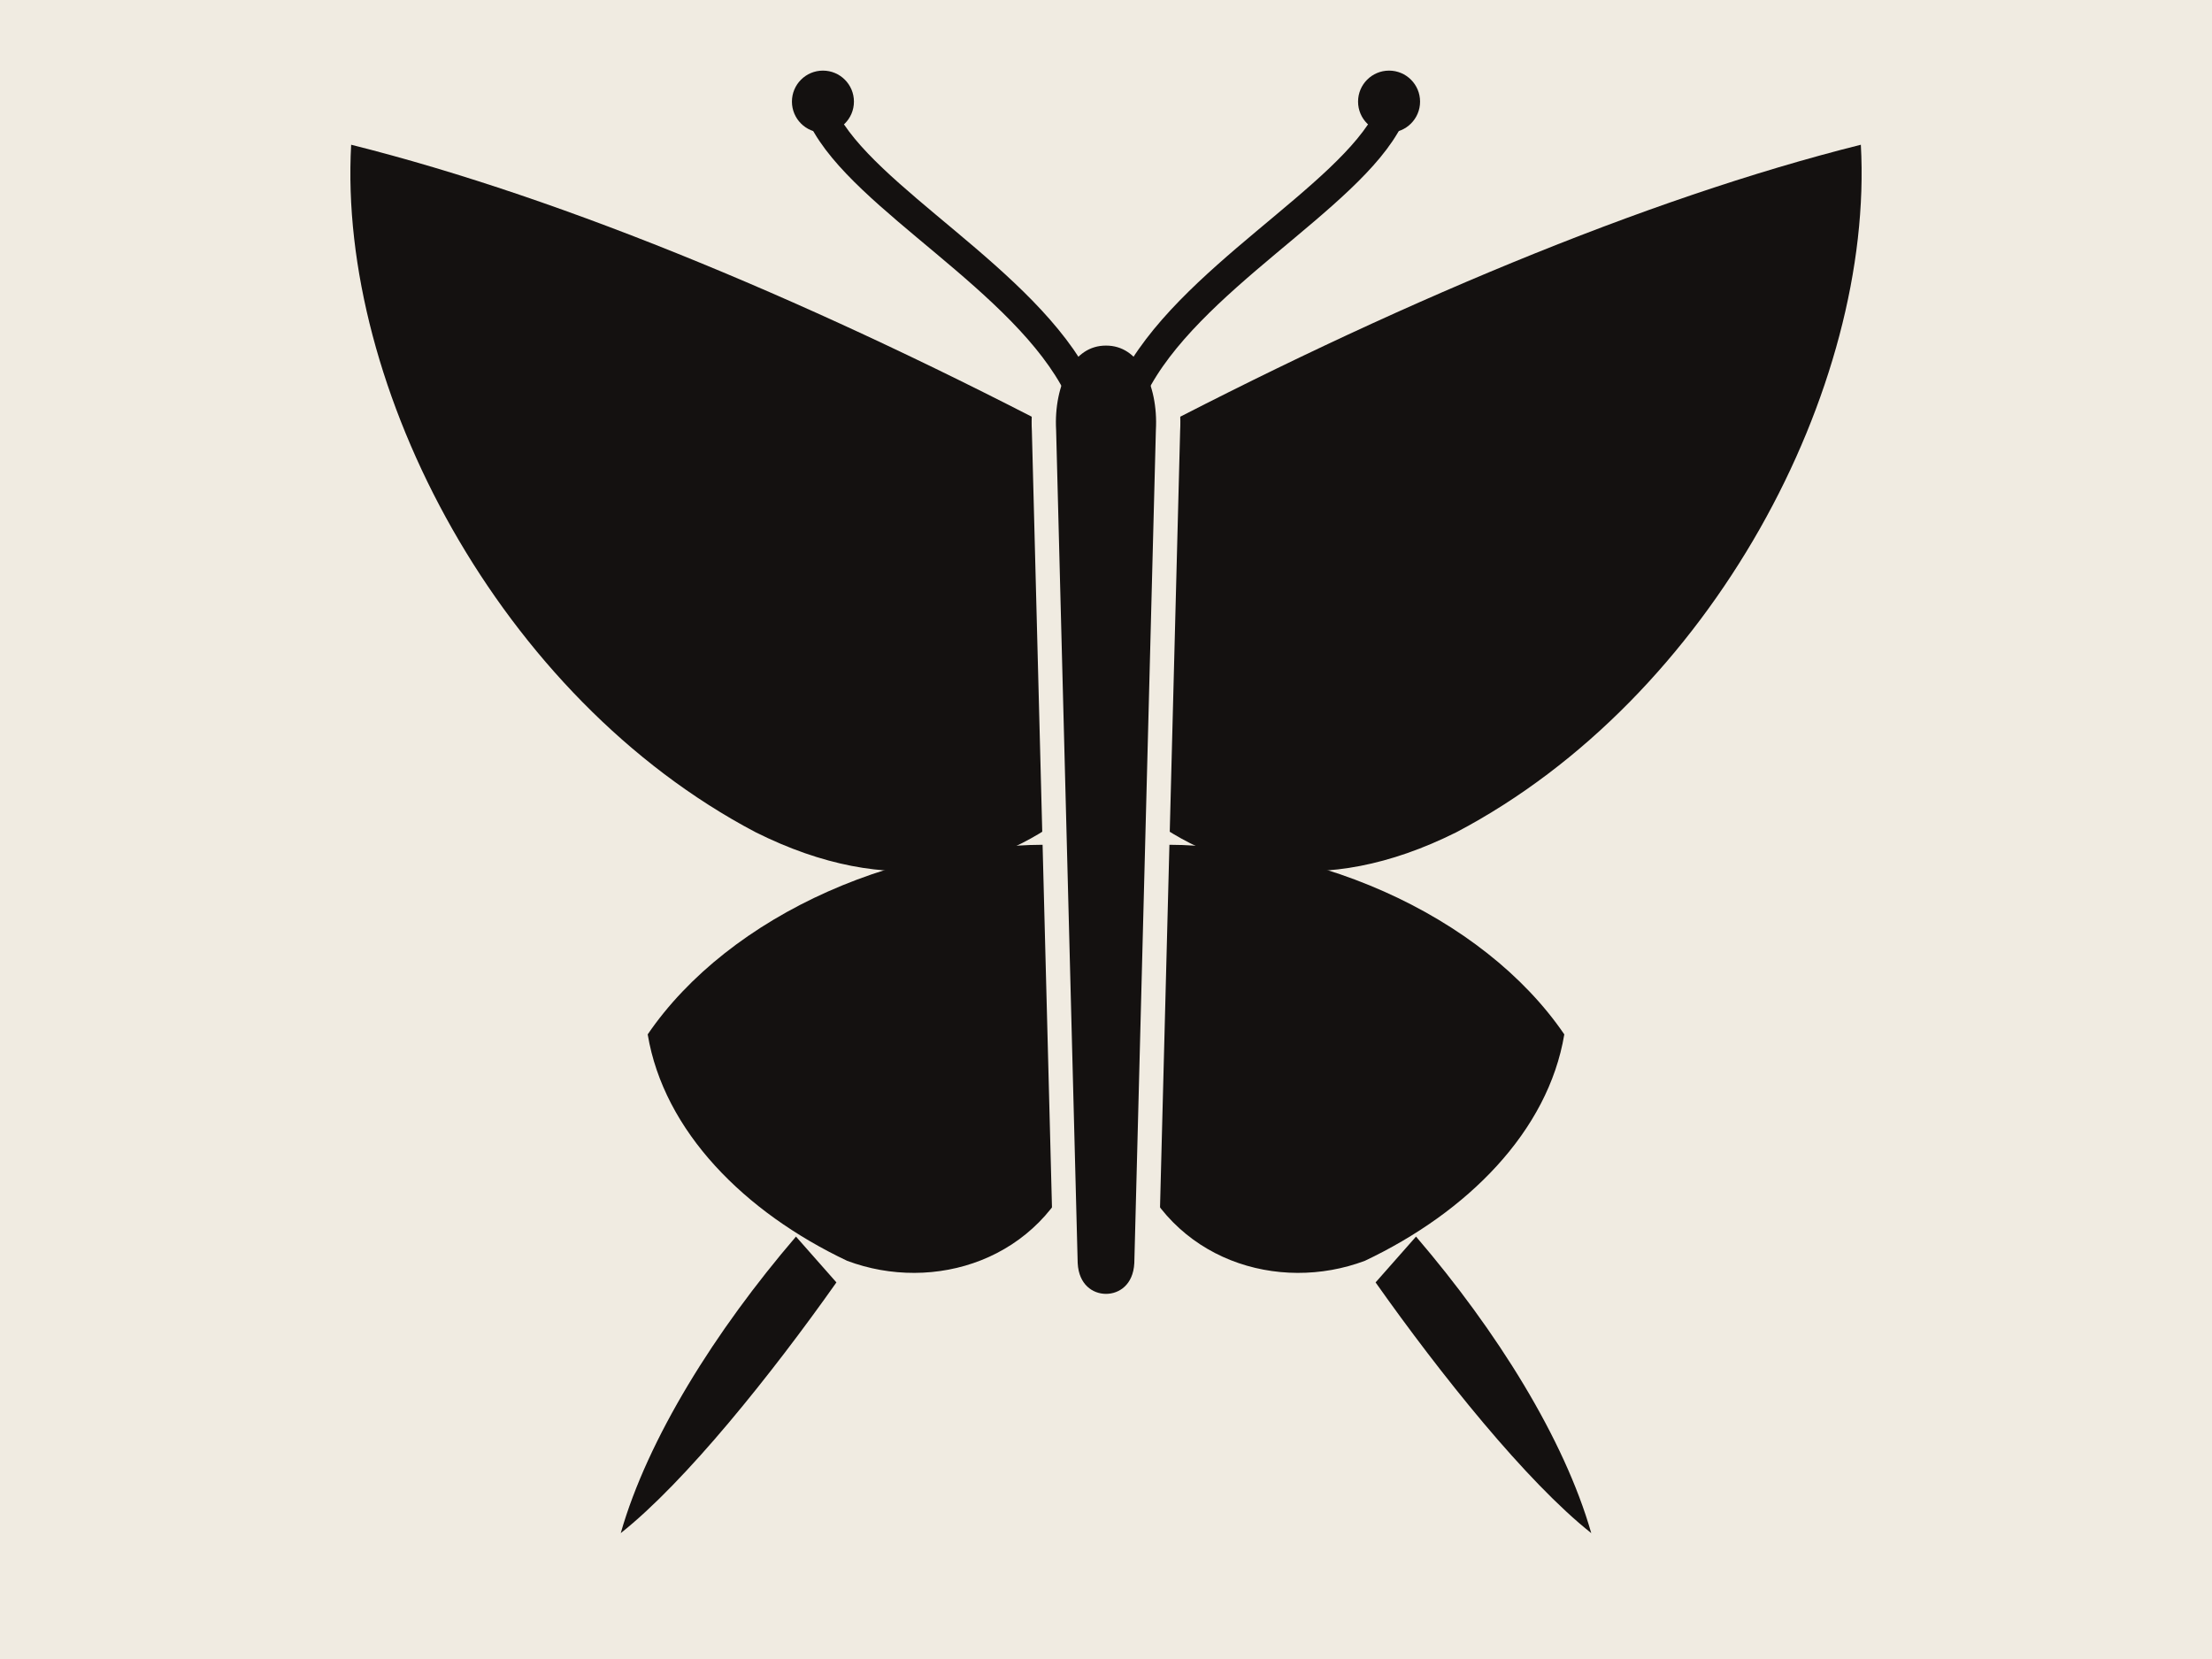
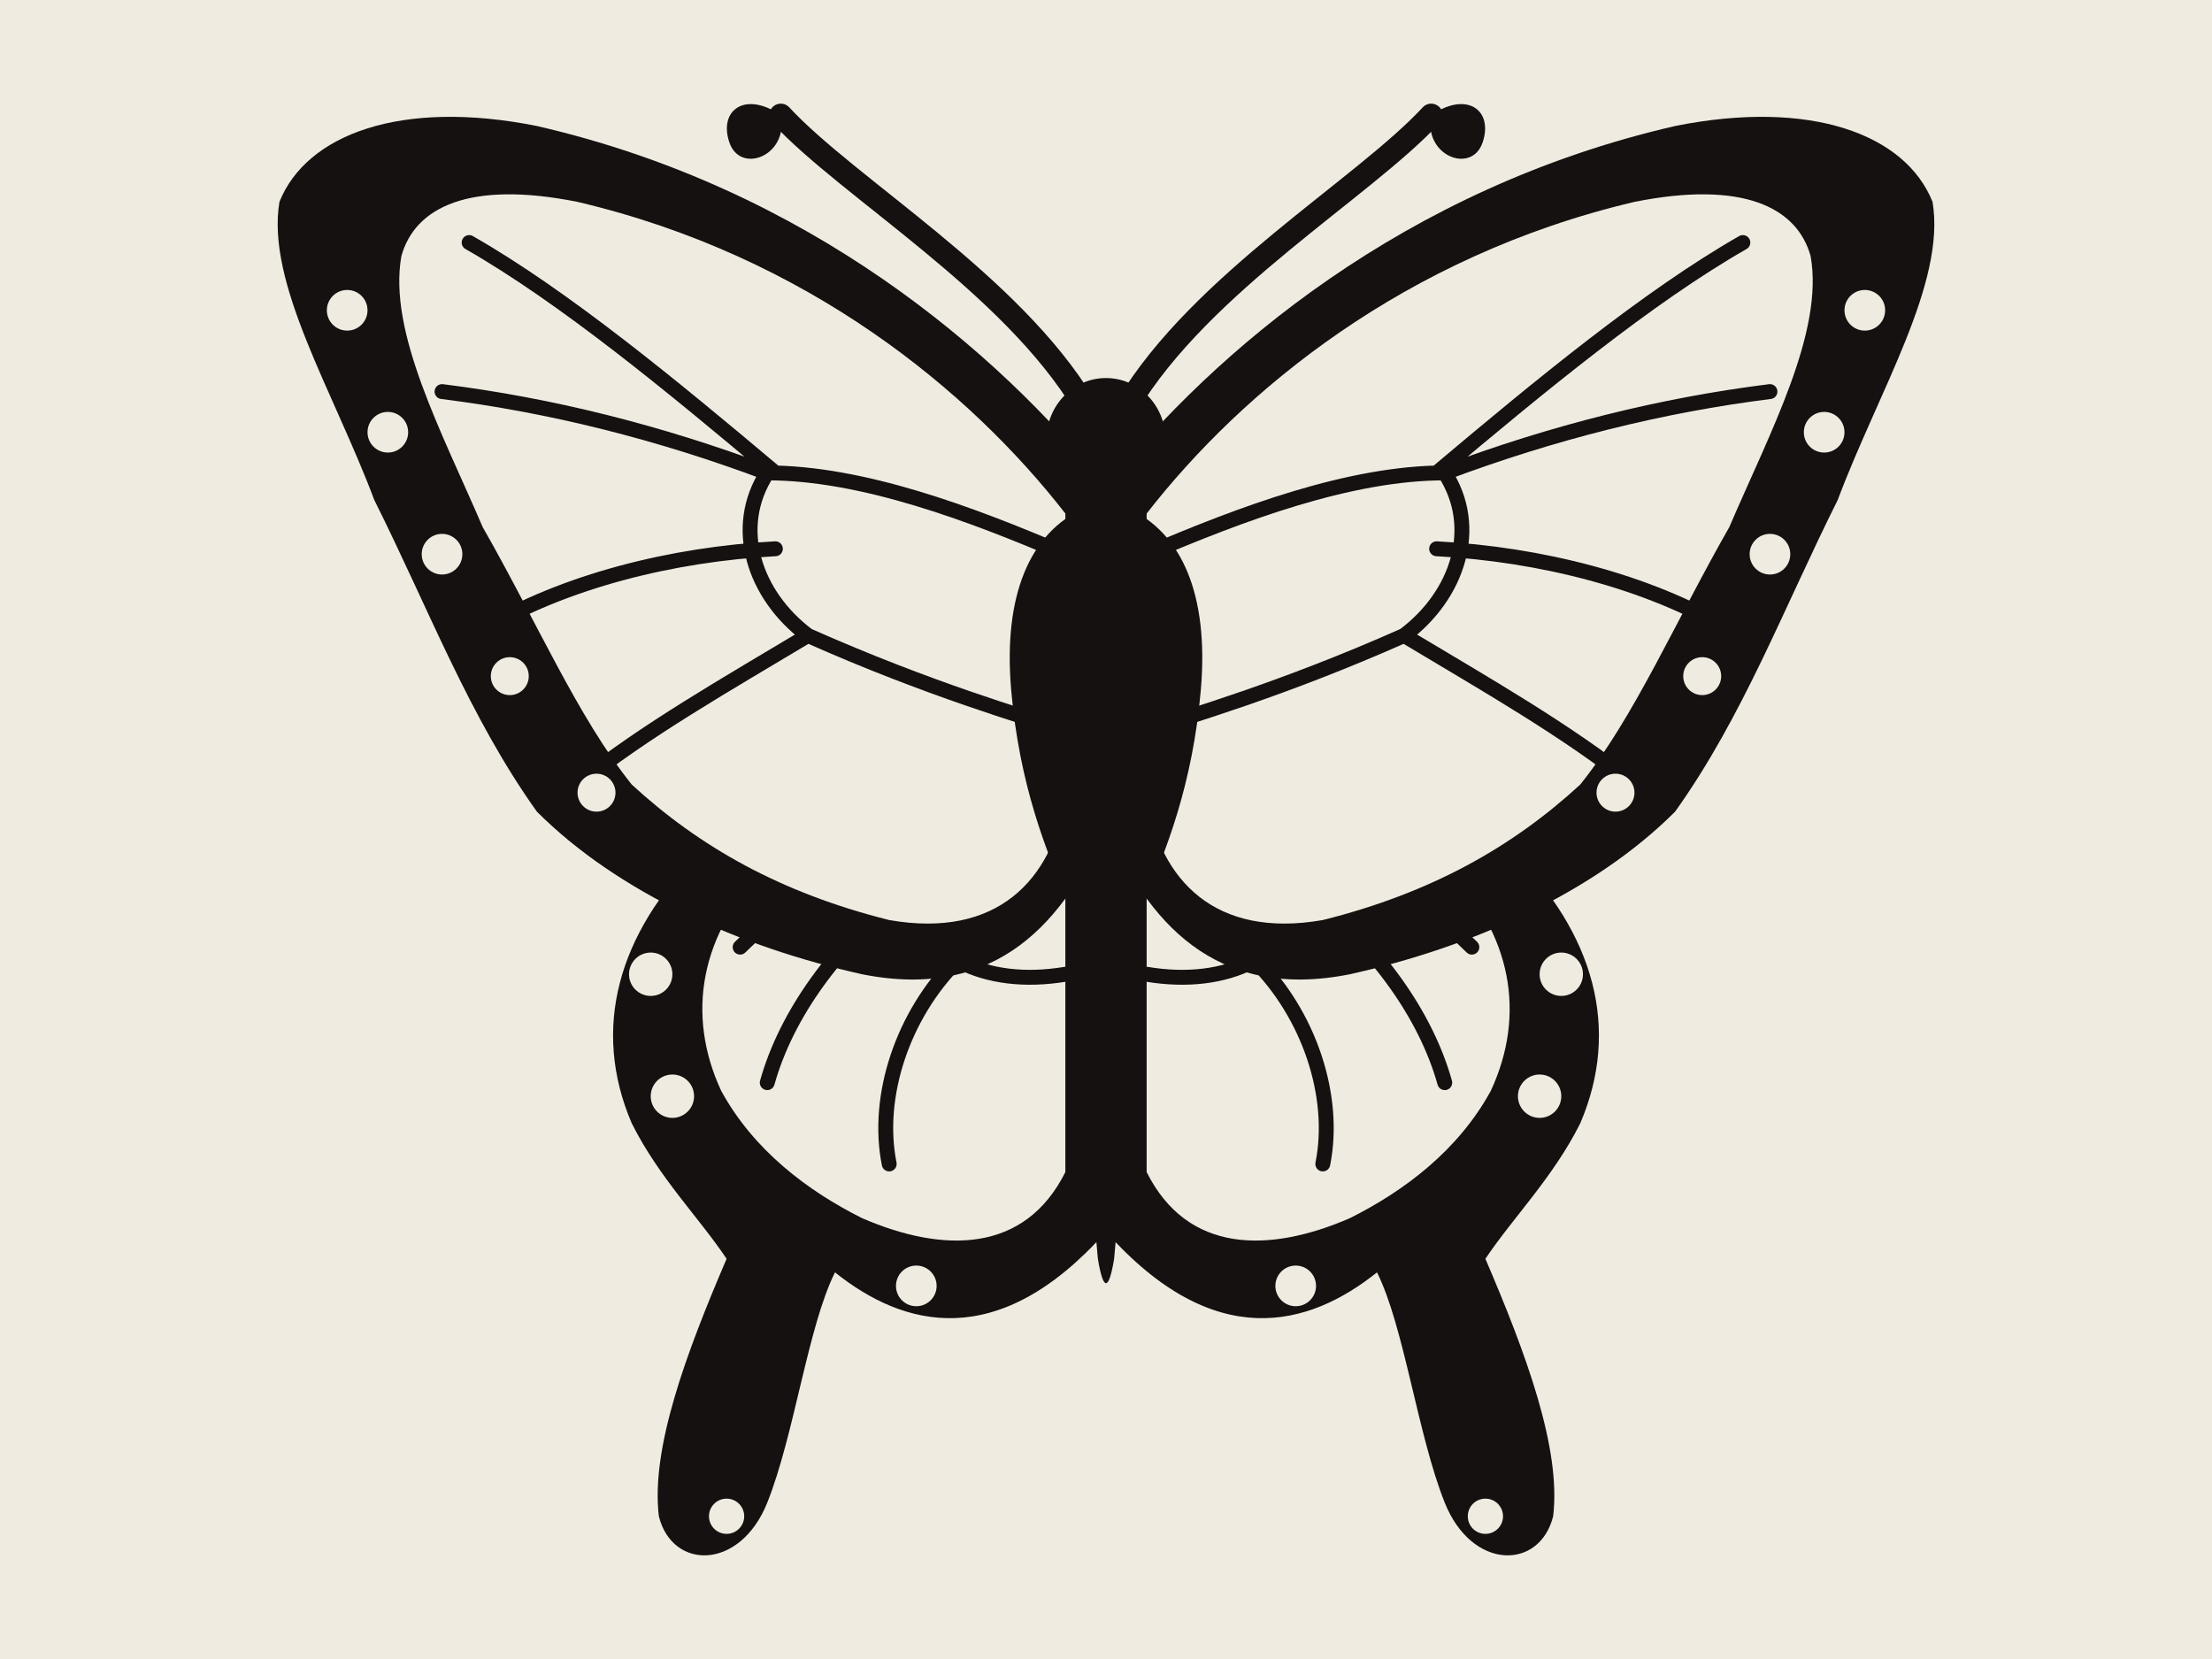
<svg xmlns="http://www.w3.org/2000/svg" viewBox="0 0 64 48" width="256" height="192" role="img" aria-label="Papilionid butterfly, archetype plate">
  <rect width="64" height="48" fill="#f0ebe1" />
-   <g transform="translate(32 24) scale(0.78) translate(-32 -34.4)">
-     <g fill="#141110">
+   <g transform="translate(32 24) scale(0.7841) translate(-32 -31.1589)">
+     <g>
      <g>
-         <path d="M33 20 C42.5 15 52 11 60 9 C60.5 18 54.5 29.5 45 34.5 C40 37 36 36 33 33.5 Z" />
-         <path d="M33 35 C39.5 34.6 46 37.6 49 42 C48.4 45.6 45.4 48.6 41.6 50.4 C38.4 51.6 34.4 50.4 33 46.6 Z" />
-         <path d="M43.5 49.5 C46.5 53 49 57 50 60.5 C47.6 58.6 44.4 54.6 42 51.2 Z" />
+         <path d="M 32 26 C 37.5 26, 43 28.5, 47 32 C 50 35, 51 38.5, 49.5 42 C 48.5 44, 47 45.5, 46 47 C 47.5 50.5, 48.8 54, 48.5 56.5 C 48 58.5, 45.5 58.5, 44.5 56 C 43.5 53.5, 43 49.5, 42 47.5 C 39.5 49.5, 36 50.5, 32 46 Z" fill="#141110" />
+         <path d="M 33.5 27.5 C 37.5 27.5, 41.5 29.8, 44.5 32.5 C 47 35, 47.5 38, 46.2 40.8 C 45 43, 43 44.5, 41 45.5 C 38 46.8, 35 46.8, 33.5 43.8 Z" fill="#f0ebe1" />
+         <path d="M 33.5 29 C 36 29.5, 38.5 31.2, 39.5 33.5 C 38.8 35.8, 36.5 37, 33.5 36.5 M 38.8 32 C 41.5 32.5, 43.8 33.8, 45.5 35.5 M 39.5 33.5 C 42 35.5, 43.8 38, 44.5 40.5 M 37.5 36 C 39.5 38, 40.5 41, 40 43.5" fill="none" stroke="#141110" stroke-width="0.55" stroke-linecap="round" />
+         <circle cx="48.8" cy="36.5" r="0.8" fill="#f0ebe1" />
+         <circle cx="48" cy="41" r="0.8" fill="#f0ebe1" />
+         <circle cx="46" cy="56.5" r="0.65" fill="#f0ebe1" />
+         <circle cx="39" cy="48" r="0.75" fill="#f0ebe1" />
+         <path d="M 32 18.5 C 36 13.5, 43 7.5, 53 5.2 C 58 4.2, 61.5 5.5, 62.5 8 C 63 11, 60.5 15, 59 19 C 57 23, 55.5 27, 53 30.5 C 50 33.5, 45.5 35.5, 41 36.5 C 36 37.5, 33.5 34.5, 32 31 Z" fill="#141110" />
+         <path d="M 33.5 19.5 C 37 15, 43 10, 51.5 8 C 55.5 7.2, 57.5 8.2, 58 10 C 58.5 12.8, 56.5 16.5, 55 20 C 53 23.5, 51.5 27, 49.5 29.5 C 47 31.8, 44 33.5, 40 34.5 C 36 35.2, 34 33, 33.5 30 Z" fill="#f0ebe1" />
+         <path d="M 33.5 21 C 37 19.5, 41 18, 44.5 18 C 45.8 20, 45 22.5, 43 24 C 38.5 26, 35 27, 33.5 27.5 M 44.2 18 C 48 14.8, 52 11.5, 55.5 9.5 M 44.5 18 C 48.5 16.5, 52.5 15.5, 56.5 15 M 44.2 20.8 C 48 21, 52 22, 55 23.8 M 43 24 C 46 25.8, 49 27.5, 51.5 29.5" fill="none" stroke="#141110" stroke-width="0.55" stroke-linecap="round" />
+         <circle cx="60" cy="12" r="0.75" fill="#f0ebe1" />
+         <circle cx="58.5" cy="16.5" r="0.75" fill="#f0ebe1" />
+         <circle cx="56.5" cy="21" r="0.75" fill="#f0ebe1" />
+         <circle cx="54" cy="25.5" r="0.7" fill="#f0ebe1" />
+         <circle cx="50.8" cy="29.8" r="0.7" fill="#f0ebe1" />
      </g>
      <g transform="translate(64,0) scale(-1,1)">
-         <path d="M33 20 C42.5 15 52 11 60 9 C60.5 18 54.5 29.5 45 34.5 C40 37 36 36 33 33.5 Z" />
-         <path d="M33 35 C39.5 34.6 46 37.6 49 42 C48.4 45.6 45.4 48.6 41.6 50.4 C38.4 51.6 34.4 50.4 33 46.6 Z" />
-         <path d="M43.5 49.5 C46.5 53 49 57 50 60.5 C47.6 58.6 44.4 54.6 42 51.2 Z" />
+         <path d="M 32 26 C 37.5 26, 43 28.5, 47 32 C 50 35, 51 38.5, 49.5 42 C 48.5 44, 47 45.5, 46 47 C 47.5 50.5, 48.8 54, 48.5 56.5 C 48 58.5, 45.5 58.5, 44.5 56 C 43.5 53.5, 43 49.5, 42 47.5 C 39.5 49.5, 36 50.5, 32 46 Z" fill="#141110" />
+         <path d="M 33.5 27.5 C 37.5 27.5, 41.5 29.8, 44.5 32.5 C 47 35, 47.5 38, 46.2 40.8 C 45 43, 43 44.5, 41 45.5 C 38 46.8, 35 46.8, 33.5 43.8 Z" fill="#f0ebe1" />
+         <path d="M 33.5 29 C 36 29.5, 38.5 31.2, 39.5 33.5 C 38.8 35.8, 36.5 37, 33.5 36.5 M 38.8 32 C 41.5 32.5, 43.8 33.8, 45.5 35.5 M 39.5 33.5 C 42 35.5, 43.8 38, 44.5 40.5 M 37.5 36 C 39.5 38, 40.5 41, 40 43.5" fill="none" stroke="#141110" stroke-width="0.55" stroke-linecap="round" />
+         <circle cx="48.8" cy="36.5" r="0.8" fill="#f0ebe1" />
+         <circle cx="48" cy="41" r="0.8" fill="#f0ebe1" />
+         <circle cx="46" cy="56.5" r="0.65" fill="#f0ebe1" />
+         <circle cx="39" cy="48" r="0.75" fill="#f0ebe1" />
+         <path d="M 32 18.5 C 36 13.5, 43 7.5, 53 5.2 C 58 4.2, 61.5 5.5, 62.5 8 C 63 11, 60.5 15, 59 19 C 57 23, 55.5 27, 53 30.5 C 50 33.5, 45.5 35.5, 41 36.5 C 36 37.5, 33.5 34.5, 32 31 Z" fill="#141110" />
+         <path d="M 33.5 19.5 C 37 15, 43 10, 51.5 8 C 55.5 7.2, 57.5 8.2, 58 10 C 58.5 12.8, 56.5 16.5, 55 20 C 53 23.5, 51.5 27, 49.5 29.5 C 47 31.8, 44 33.5, 40 34.5 C 36 35.2, 34 33, 33.5 30 Z" fill="#f0ebe1" />
+         <path d="M 33.5 21 C 37 19.5, 41 18, 44.5 18 C 45.8 20, 45 22.5, 43 24 C 38.5 26, 35 27, 33.5 27.5 M 44.2 18 C 48 14.8, 52 11.5, 55.5 9.5 M 44.5 18 C 48.5 16.5, 52.5 15.5, 56.5 15 M 44.2 20.8 C 48 21, 52 22, 55 23.8 M 43 24 C 46 25.8, 49 27.5, 51.5 29.5" fill="none" stroke="#141110" stroke-width="0.55" stroke-linecap="round" />
+         <circle cx="60" cy="12" r="0.75" fill="#f0ebe1" />
+         <circle cx="58.5" cy="16.5" r="0.75" fill="#f0ebe1" />
+         <circle cx="56.5" cy="21" r="0.75" fill="#f0ebe1" />
+         <circle cx="54" cy="25.5" r="0.7" fill="#f0ebe1" />
+         <circle cx="50.8" cy="29.8" r="0.7" fill="#f0ebe1" />
      </g>
-       <path d="M32 16 C33.6 16 34.4 17.8 34.3 19.6 L33.5 50.5 C33.4 52.6 30.6 52.6 30.5 50.5 L29.7 19.6 C29.6 17.8 30.4 16 32 16 Z" stroke="#f0ebe1" stroke-width="0.9" />
-       <g fill="none" stroke="#141110" stroke-width="1.1" stroke-linecap="round">
-         <path d="M31 18 C29 14 23.0 11 21.5 8" />
-         <path d="M33 18 C35 14 41.0 11 42.5 8" />
-       </g>
-       <circle cx="21.5" cy="7.4" r="1.15" />
-       <circle cx="42.5" cy="7.4" r="1.15" />
+       <path d="M 32 14.5 C 33.2 14.5, 34.2 15.5, 34.2 16.8 C 34.2 18, 33.5 18.8, 32.8 19.3 C 34.8 20.2, 35.8 22.5, 35.5 26 C 35.2 29.5, 34.2 32, 33.4 33.8 C 33.1 38, 32.7 42.5, 32.3 47 C 32.1 48.2, 31.9 48.2, 31.7 47 C 31.3 42.5, 30.9 38, 30.6 33.8 C 29.8 32, 28.8 29.5, 28.5 26 C 28.2 22.5, 29.2 20.2, 31.2 19.3 C 30.5 18.8, 29.8 18, 29.8 16.8 C 29.8 15.5, 30.8 14.5, 32 14.5 Z" fill="#141110" />
+       <path d="M 31.2 15.5 C 28.5 11, 22.5 7.5, 20.0 4.8 M 32.8 15.5 C 35.5 11, 41.5 7.5, 44.0 4.8" fill="none" stroke="#141110" stroke-width="0.85" stroke-linecap="round" />
+       <path d="M 20.0 4.8 C 18.7 3.9, 17.7 4.6, 18.1 5.8 C 18.5 7, 20.3 6.3, 20.0 4.8 Z M 44.0 4.8 C 45.3 3.9, 46.3 4.6, 45.9 5.8 C 45.5 7, 43.7 6.3, 44.0 4.8 Z" fill="#141110" />
    </g>
  </g>
</svg>
